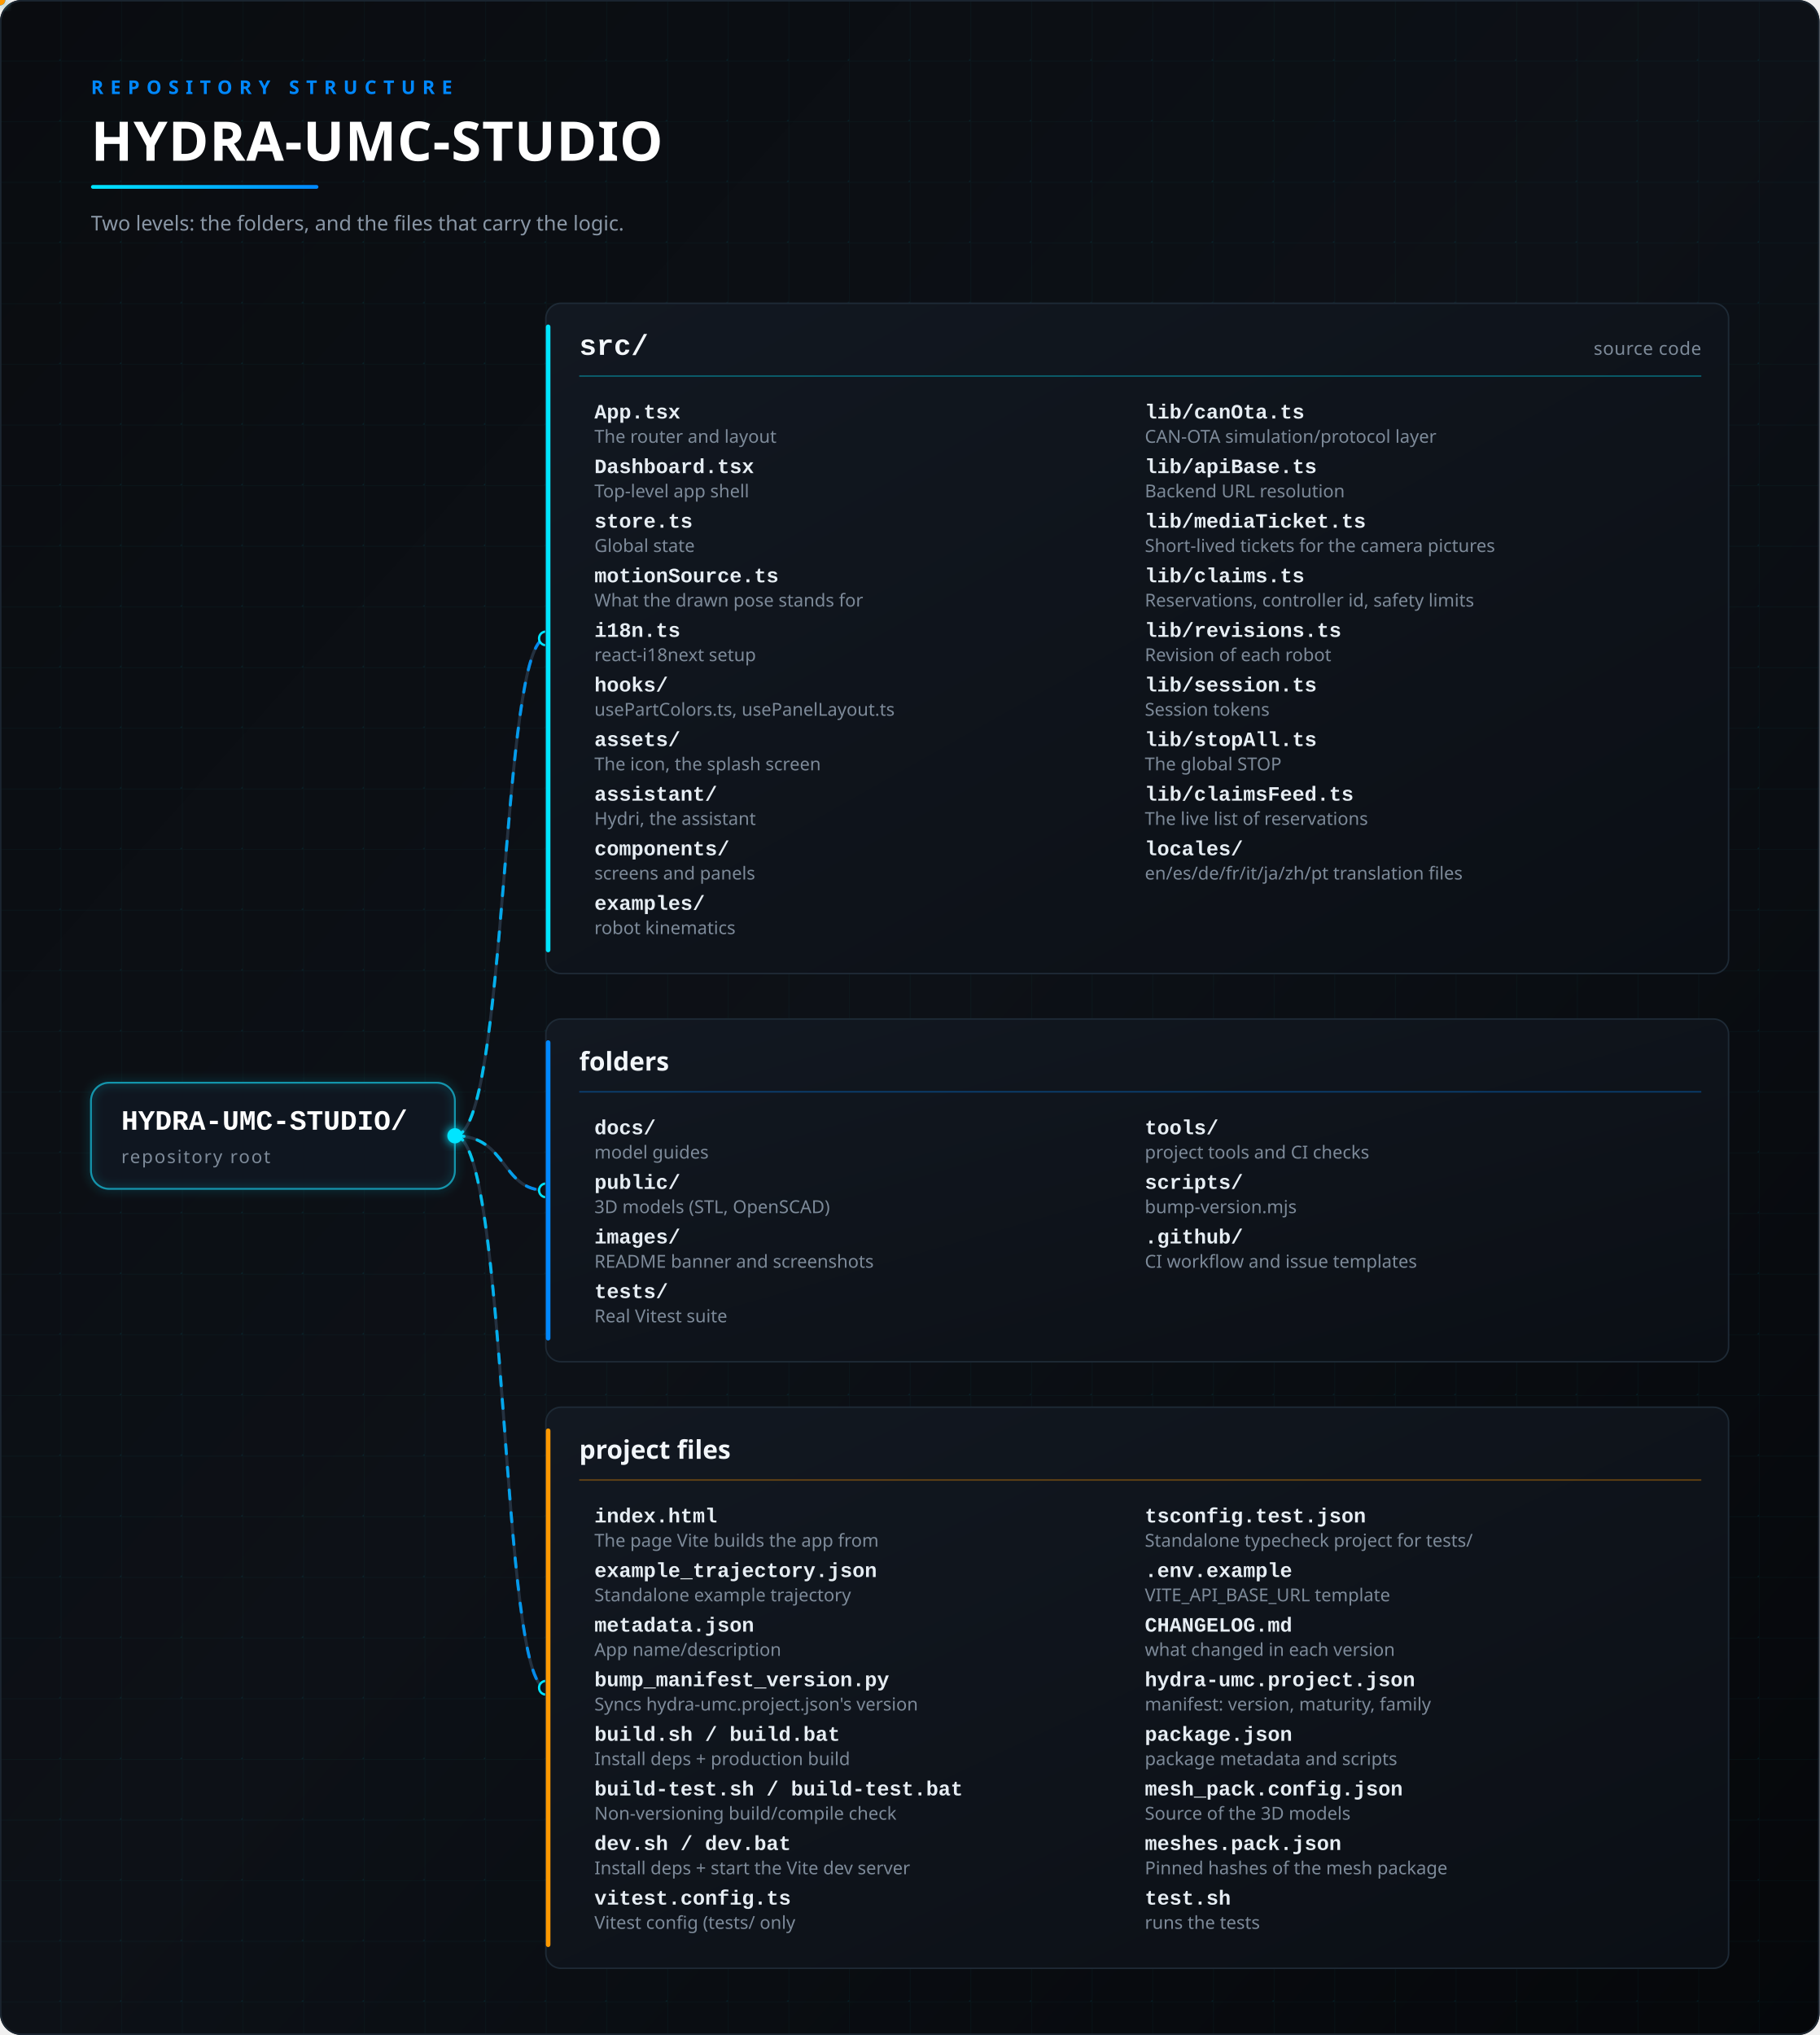
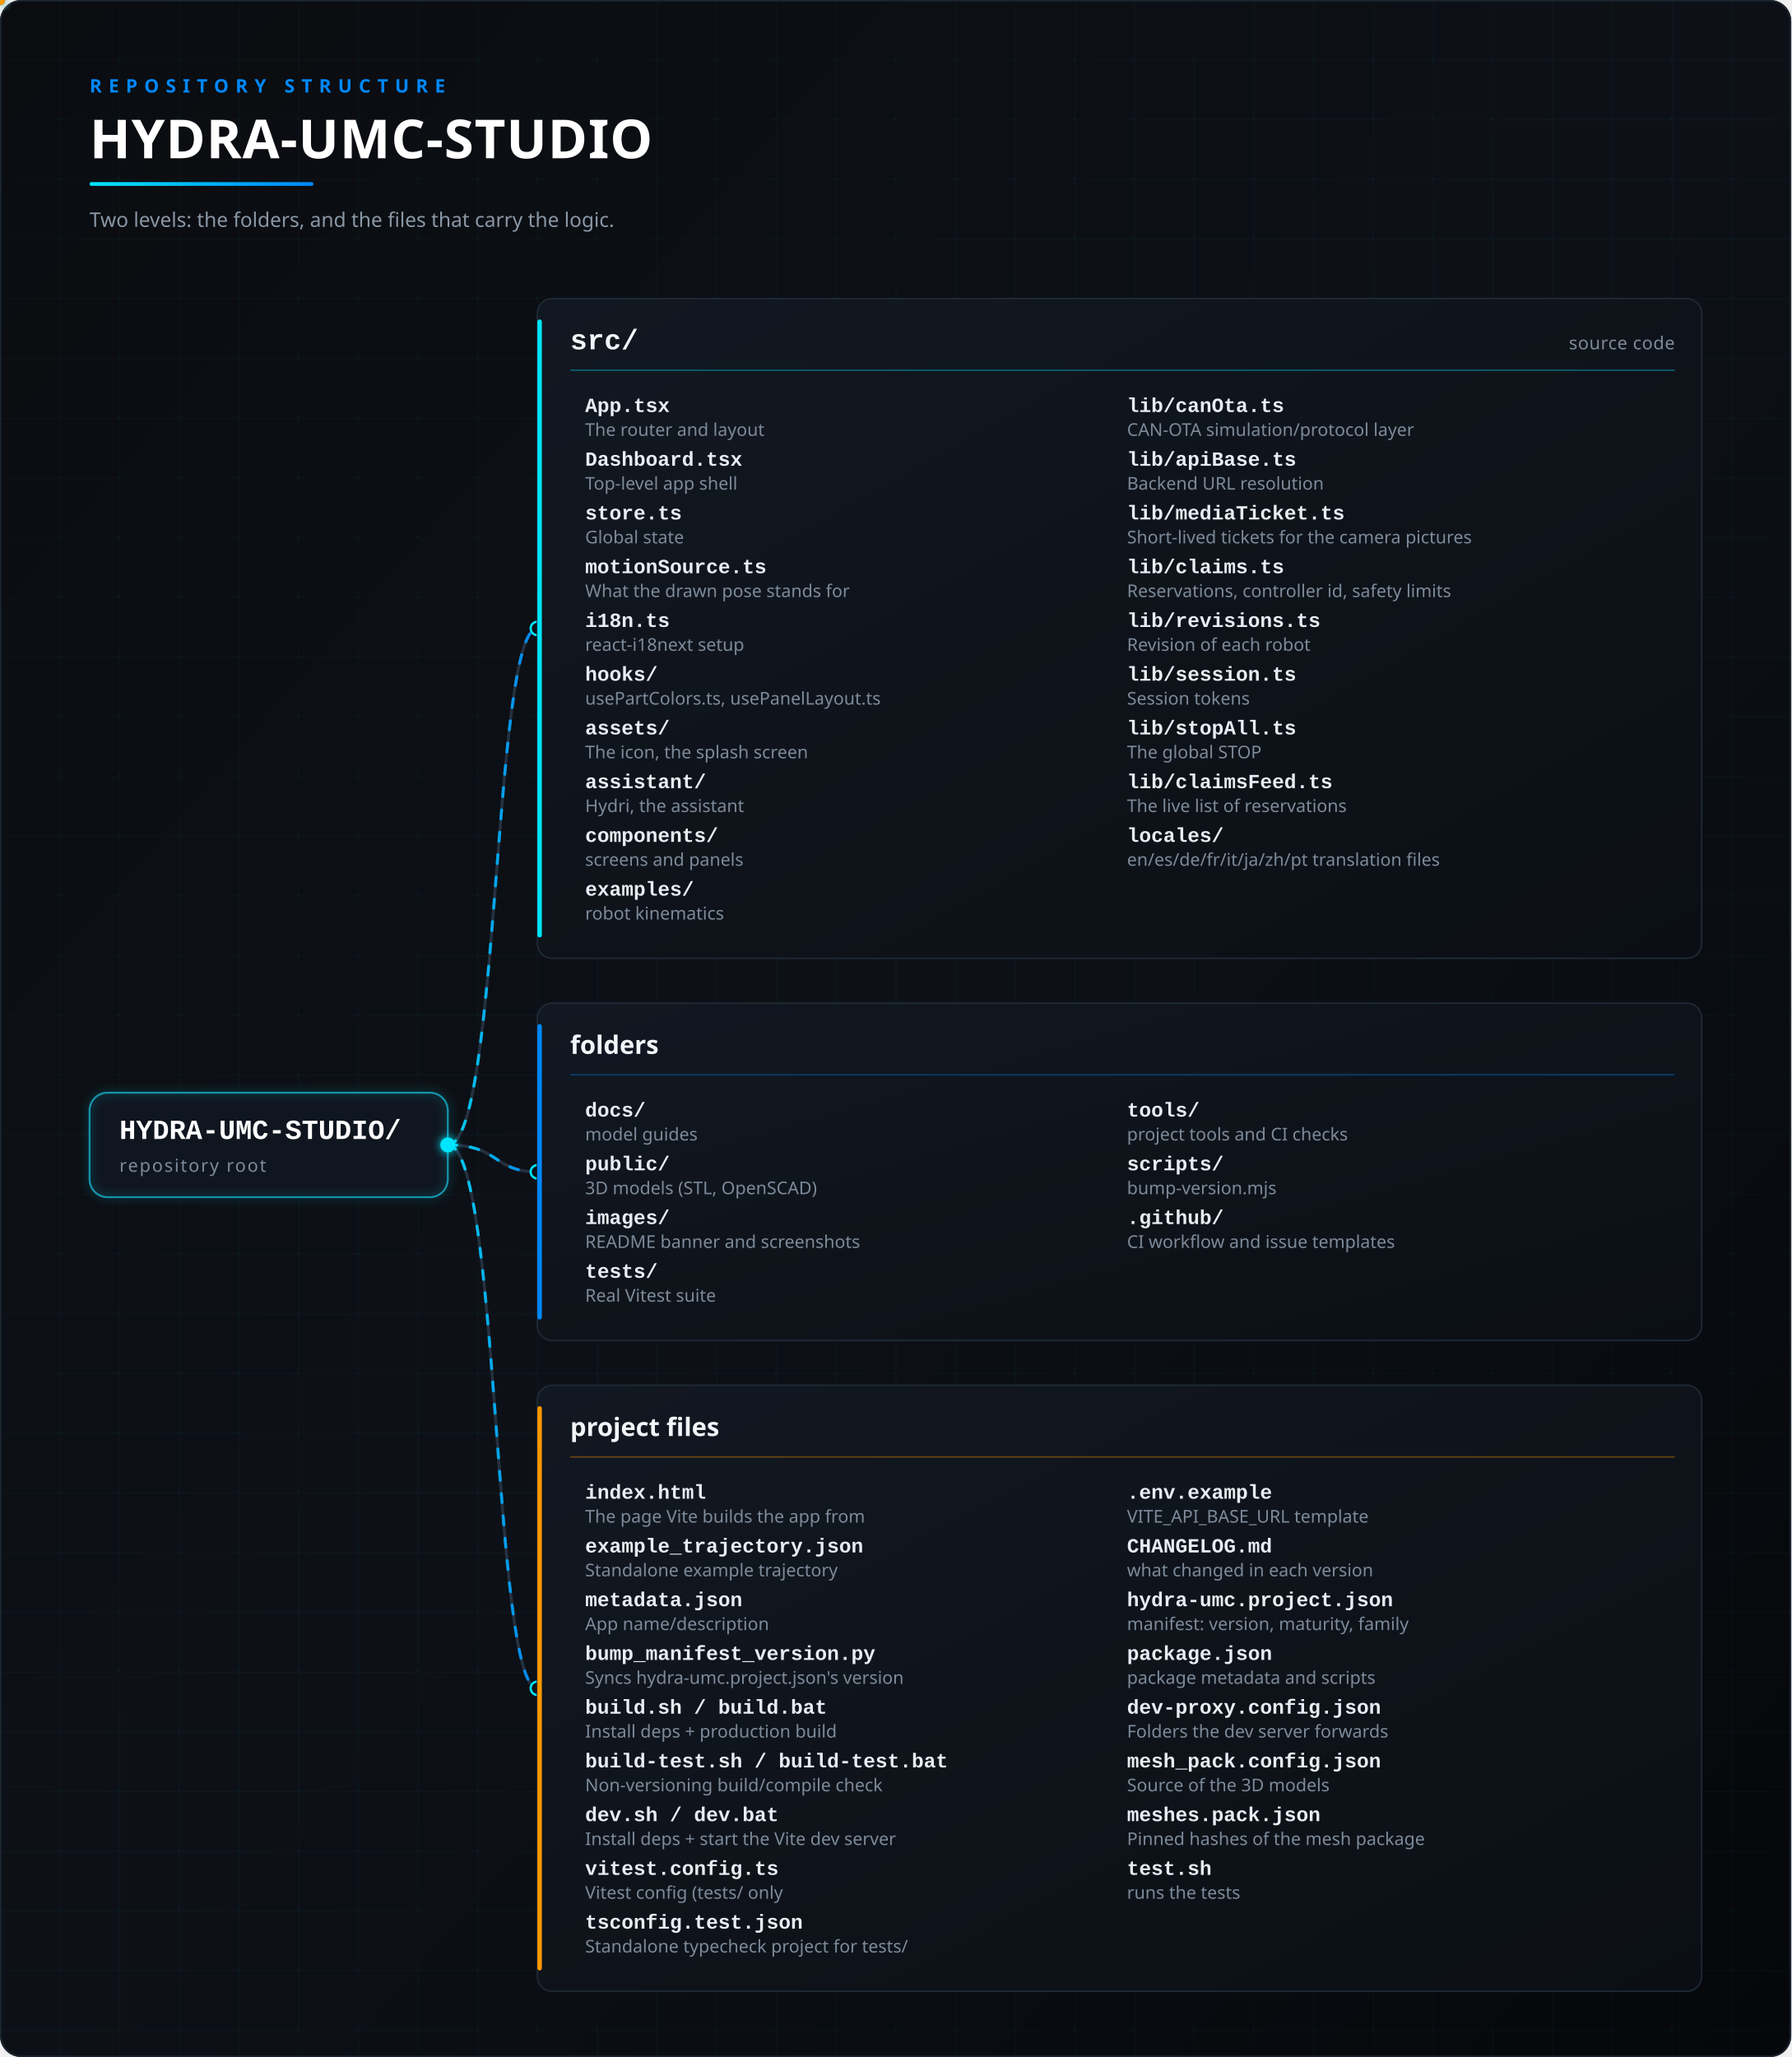
- <svg xmlns="http://www.w3.org/2000/svg" viewBox="0 0 1200 1342" width="100%" role="img" aria-labelledby="t d">
+ <svg xmlns="http://www.w3.org/2000/svg" viewBox="0 0 1200 1378" width="100%" role="img" aria-labelledby="t d">
  <defs>
    <linearGradient id="bg" x1="0" y1="0" x2="1" y2="1">
      <stop offset="0" stop-color="#0A0C10" />
      <stop offset="0.5" stop-color="#0D1117" />
      <stop offset="1" stop-color="#05070A" />
    </linearGradient>
    <linearGradient id="card" x1="0" y1="0" x2="1" y2="1">
      <stop offset="0" stop-color="#121821" />
      <stop offset="1" stop-color="#0B0F15" />
    </linearGradient>
    <linearGradient id="line" x1="0" y1="0" x2="1" y2="0">
      <stop offset="0" stop-color="#00E5FF" />
      <stop offset="1" stop-color="#0088FF" />
    </linearGradient>
    <filter id="glow" x="-50%" y="-50%" width="200%" height="200%">
      <feGaussianBlur stdDeviation="3" result="b" />
      <feMerge>
        <feMergeNode in="b" />
        <feMergeNode in="SourceGraphic" />
      </feMerge>
    </filter>
    <pattern id="grid" width="40" height="40" patternUnits="userSpaceOnUse">
      <path d="M40 0H0V40" fill="none" stroke="#00E5FF" stroke-opacity="0.035" />
      <circle cx="40" cy="40" r="1" fill="#00E5FF" fill-opacity="0.09" />
    </pattern>
  </defs>
-   <rect width="1200" height="1342" rx="14" fill="url(#bg)" />
-   <rect width="1200" height="1342" rx="14" fill="url(#grid)" />
-   <rect x="0.5" y="0.5" width="1199" height="1341" rx="14" fill="none" stroke="#1B2530" />
+   <rect width="1200" height="1378" rx="14" fill="url(#bg)" />
+   <rect width="1200" height="1378" rx="14" fill="url(#grid)" />
+   <rect x="0.5" y="0.5" width="1199" height="1377" rx="14" fill="none" stroke="#1B2530" />
  <text x="60" y="62" font-family="'Segoe UI','Noto Sans','Noto Sans CJK SC','Microsoft YaHei','Yu Gothic','Helvetica Neue',Helvetica,Arial,sans-serif" font-size="12.5" font-weight="600" fill="#0088FF" text-anchor="start" letter-spacing="4.5">REPOSITORY STRUCTURE</text>
  <text x="60" y="106" font-family="'Segoe UI','Noto Sans','Noto Sans CJK SC','Microsoft YaHei','Yu Gothic','Helvetica Neue',Helvetica,Arial,sans-serif" font-size="36" font-weight="700" fill="#FFFFFF" text-anchor="start" letter-spacing="0.5">HYDRA-UMC-STUDIO</text>
  <rect x="60" y="122" width="150" height="2.5" rx="1.25" fill="url(#line)">
    <animate attributeName="width" values="40;150;150" keyTimes="0;0.4;1" dur="3s" repeatCount="indefinite" />
  </rect>
  <text x="60" y="152" font-family="'Segoe UI','Noto Sans','Noto Sans CJK SC','Microsoft YaHei','Yu Gothic','Helvetica Neue',Helvetica,Arial,sans-serif" font-size="13.5" font-weight="400" fill="#8A97A6" text-anchor="start">Two levels: the folders, and the files that carry the logic.</text>
-   <path id="c0" d="M300,749 C335,749 330,421 360,421" fill="none" stroke="#243140" stroke-width="2" />
-   <path d="M300,749 C335,749 330,421 360,421" fill="none" stroke="url(#line)" stroke-width="2" stroke-linecap="round" stroke-dasharray="6 9" opacity="0.9">
+   <path id="c0" d="M300,767 C335,767 330,421 360,421" fill="none" stroke="#243140" stroke-width="2" />
+   <path d="M300,767 C335,767 330,421 360,421" fill="none" stroke="url(#line)" stroke-width="2" stroke-linecap="round" stroke-dasharray="6 9" opacity="0.9">
    <animate attributeName="stroke-dashoffset" from="0" to="-30" dur="1.6s" repeatCount="indefinite" />
  </path>
  <circle cx="360" cy="421" r="4.5" fill="#0D1117" stroke="#00E5FF" stroke-width="1.5" />
-   <path id="c1" d="M300,749 C335,749 330,785 360,785" fill="none" stroke="#243140" stroke-width="2" />
-   <path d="M300,749 C335,749 330,785 360,785" fill="none" stroke="url(#line)" stroke-width="2" stroke-linecap="round" stroke-dasharray="6 9" opacity="0.9">
+   <path id="c1" d="M300,767 C335,767 330,785 360,785" fill="none" stroke="#243140" stroke-width="2" />
+   <path d="M300,767 C335,767 330,785 360,785" fill="none" stroke="url(#line)" stroke-width="2" stroke-linecap="round" stroke-dasharray="6 9" opacity="0.9">
    <animate attributeName="stroke-dashoffset" from="0" to="-30" dur="1.6s" repeatCount="indefinite" />
  </path>
  <circle cx="360" cy="785" r="4.5" fill="#0D1117" stroke="#00E5FF" stroke-width="1.5" />
-   <path id="c2" d="M300,749 C335,749 330,1113 360,1113" fill="none" stroke="#243140" stroke-width="2" />
-   <path d="M300,749 C335,749 330,1113 360,1113" fill="none" stroke="url(#line)" stroke-width="2" stroke-linecap="round" stroke-dasharray="6 9" opacity="0.9">
+   <path id="c2" d="M300,767 C335,767 330,1131 360,1131" fill="none" stroke="#243140" stroke-width="2" />
+   <path d="M300,767 C335,767 330,1131 360,1131" fill="none" stroke="url(#line)" stroke-width="2" stroke-linecap="round" stroke-dasharray="6 9" opacity="0.9">
    <animate attributeName="stroke-dashoffset" from="0" to="-30" dur="1.6s" repeatCount="indefinite" />
  </path>
-   <circle cx="360" cy="1113" r="4.5" fill="#0D1117" stroke="#00E5FF" stroke-width="1.5" />
+   <circle cx="360" cy="1131" r="4.5" fill="#0D1117" stroke="#00E5FF" stroke-width="1.5" />
  <circle r="3.5" fill="#00E5FF" filter="url(#glow)">
    <animateMotion dur="3.4s" repeatCount="indefinite">
      <mpath href="#c0" />
    </animateMotion>
  </circle>
  <circle r="3.5" fill="#0088FF" filter="url(#glow)">
    <animateMotion dur="4.2s" repeatCount="indefinite">
      <mpath href="#c1" />
    </animateMotion>
  </circle>
  <circle r="3.5" fill="#FF9900" filter="url(#glow)">
    <animateMotion dur="5.0s" repeatCount="indefinite">
      <mpath href="#c2" />
    </animateMotion>
  </circle>
-   <rect x="60" y="714" width="240" height="70" rx="12" fill="#0F1620" stroke="#2A3A4C" stroke-width="1.2" />
-   <rect x="60" y="714" width="240" height="70" rx="12" fill="none" stroke="#00E5FF" stroke-opacity="0.5" stroke-width="1.2" filter="url(#glow)">
+   <rect x="60" y="732" width="240" height="70" rx="12" fill="#0F1620" stroke="#2A3A4C" stroke-width="1.2" />
+   <rect x="60" y="732" width="240" height="70" rx="12" fill="none" stroke="#00E5FF" stroke-opacity="0.5" stroke-width="1.2" filter="url(#glow)">
    <animate attributeName="stroke-opacity" values="0.15;0.6;0.15" dur="3.6s" repeatCount="indefinite" />
  </rect>
-   <text x="80" y="745" font-family="'JetBrains Mono','Cascadia Code','SFMono-Regular',Consolas,'Liberation Mono',monospace" font-size="18.5" font-weight="700" fill="#FFFFFF" text-anchor="start">HYDRA-UMC-STUDIO/</text>
-   <text x="80" y="767" font-family="'Segoe UI','Noto Sans','Noto Sans CJK SC','Microsoft YaHei','Yu Gothic','Helvetica Neue',Helvetica,Arial,sans-serif" font-size="12" font-weight="400" fill="#7D8A99" text-anchor="start" letter-spacing="1">repository root</text>
-   <circle cx="300" cy="749" r="5" fill="#00E5FF" filter="url(#glow)" />
+   <text x="80" y="763" font-family="'JetBrains Mono','Cascadia Code','SFMono-Regular',Consolas,'Liberation Mono',monospace" font-size="18.5" font-weight="700" fill="#FFFFFF" text-anchor="start">HYDRA-UMC-STUDIO/</text>
+   <text x="80" y="785" font-family="'Segoe UI','Noto Sans','Noto Sans CJK SC','Microsoft YaHei','Yu Gothic','Helvetica Neue',Helvetica,Arial,sans-serif" font-size="12" font-weight="400" fill="#7D8A99" text-anchor="start" letter-spacing="1">repository root</text>
+   <circle cx="300" cy="767" r="5" fill="#00E5FF" filter="url(#glow)" />
  <rect x="360" y="200" width="780" height="442" rx="10" fill="url(#card)" stroke="#1E2A36" stroke-width="1" />
  <rect x="360" y="214" width="3" height="414" rx="1.5" fill="#00E5FF">
    <animate attributeName="opacity" values="0.55;1;0.55" dur="4s" begin="0s" repeatCount="indefinite" />
  </rect>
  <text x="382" y="234" font-family="'JetBrains Mono','Cascadia Code','SFMono-Regular',Consolas,'Liberation Mono',monospace" font-size="19" font-weight="700" fill="#F2F6FA" text-anchor="start">src/</text>
  <text x="1122" y="234" font-family="'Segoe UI','Noto Sans','Noto Sans CJK SC','Microsoft YaHei','Yu Gothic','Helvetica Neue',Helvetica,Arial,sans-serif" font-size="12" font-weight="400" fill="#7D8A99" text-anchor="end" letter-spacing="0.3">source code</text>
  <line x1="382" y1="248" x2="1122" y2="248" stroke="#00E5FF" stroke-opacity="0.35" stroke-width="1" />
  <text x="392" y="276" font-family="'JetBrains Mono','Cascadia Code','SFMono-Regular',Consolas,'Liberation Mono',monospace" font-size="13.5" font-weight="600" fill="#E6EDF3" text-anchor="start">App.tsx</text>
  <text x="392" y="292" font-family="'Segoe UI','Noto Sans','Noto Sans CJK SC','Microsoft YaHei','Yu Gothic','Helvetica Neue',Helvetica,Arial,sans-serif" font-size="11.8" font-weight="400" fill="#7D8A99" text-anchor="start">The router and layout</text>
  <text x="392" y="312" font-family="'JetBrains Mono','Cascadia Code','SFMono-Regular',Consolas,'Liberation Mono',monospace" font-size="13.5" font-weight="600" fill="#E6EDF3" text-anchor="start">Dashboard.tsx</text>
  <text x="392" y="328" font-family="'Segoe UI','Noto Sans','Noto Sans CJK SC','Microsoft YaHei','Yu Gothic','Helvetica Neue',Helvetica,Arial,sans-serif" font-size="11.8" font-weight="400" fill="#7D8A99" text-anchor="start">Top-level app shell</text>
  <text x="392" y="348" font-family="'JetBrains Mono','Cascadia Code','SFMono-Regular',Consolas,'Liberation Mono',monospace" font-size="13.5" font-weight="600" fill="#E6EDF3" text-anchor="start">store.ts</text>
  <text x="392" y="364" font-family="'Segoe UI','Noto Sans','Noto Sans CJK SC','Microsoft YaHei','Yu Gothic','Helvetica Neue',Helvetica,Arial,sans-serif" font-size="11.8" font-weight="400" fill="#7D8A99" text-anchor="start">Global state</text>
  <text x="392" y="384" font-family="'JetBrains Mono','Cascadia Code','SFMono-Regular',Consolas,'Liberation Mono',monospace" font-size="13.5" font-weight="600" fill="#E6EDF3" text-anchor="start">motionSource.ts</text>
  <text x="392" y="400" font-family="'Segoe UI','Noto Sans','Noto Sans CJK SC','Microsoft YaHei','Yu Gothic','Helvetica Neue',Helvetica,Arial,sans-serif" font-size="11.8" font-weight="400" fill="#7D8A99" text-anchor="start">What the drawn pose stands for</text>
  <text x="392" y="420" font-family="'JetBrains Mono','Cascadia Code','SFMono-Regular',Consolas,'Liberation Mono',monospace" font-size="13.5" font-weight="600" fill="#E6EDF3" text-anchor="start">i18n.ts</text>
  <text x="392" y="436" font-family="'Segoe UI','Noto Sans','Noto Sans CJK SC','Microsoft YaHei','Yu Gothic','Helvetica Neue',Helvetica,Arial,sans-serif" font-size="11.8" font-weight="400" fill="#7D8A99" text-anchor="start">react-i18next setup</text>
  <text x="392" y="456" font-family="'JetBrains Mono','Cascadia Code','SFMono-Regular',Consolas,'Liberation Mono',monospace" font-size="13.5" font-weight="600" fill="#E6EDF3" text-anchor="start">hooks/</text>
  <text x="392" y="472" font-family="'Segoe UI','Noto Sans','Noto Sans CJK SC','Microsoft YaHei','Yu Gothic','Helvetica Neue',Helvetica,Arial,sans-serif" font-size="11.8" font-weight="400" fill="#7D8A99" text-anchor="start">usePartColors.ts, usePanelLayout.ts</text>
  <text x="392" y="492" font-family="'JetBrains Mono','Cascadia Code','SFMono-Regular',Consolas,'Liberation Mono',monospace" font-size="13.5" font-weight="600" fill="#E6EDF3" text-anchor="start">assets/</text>
  <text x="392" y="508" font-family="'Segoe UI','Noto Sans','Noto Sans CJK SC','Microsoft YaHei','Yu Gothic','Helvetica Neue',Helvetica,Arial,sans-serif" font-size="11.8" font-weight="400" fill="#7D8A99" text-anchor="start">The icon, the splash screen</text>
  <text x="392" y="528" font-family="'JetBrains Mono','Cascadia Code','SFMono-Regular',Consolas,'Liberation Mono',monospace" font-size="13.5" font-weight="600" fill="#E6EDF3" text-anchor="start">assistant/</text>
  <text x="392" y="544" font-family="'Segoe UI','Noto Sans','Noto Sans CJK SC','Microsoft YaHei','Yu Gothic','Helvetica Neue',Helvetica,Arial,sans-serif" font-size="11.8" font-weight="400" fill="#7D8A99" text-anchor="start">Hydri, the assistant</text>
  <text x="392" y="564" font-family="'JetBrains Mono','Cascadia Code','SFMono-Regular',Consolas,'Liberation Mono',monospace" font-size="13.5" font-weight="600" fill="#E6EDF3" text-anchor="start">components/</text>
  <text x="392" y="580" font-family="'Segoe UI','Noto Sans','Noto Sans CJK SC','Microsoft YaHei','Yu Gothic','Helvetica Neue',Helvetica,Arial,sans-serif" font-size="11.8" font-weight="400" fill="#7D8A99" text-anchor="start">screens and panels</text>
  <text x="392" y="600" font-family="'JetBrains Mono','Cascadia Code','SFMono-Regular',Consolas,'Liberation Mono',monospace" font-size="13.5" font-weight="600" fill="#E6EDF3" text-anchor="start">examples/</text>
  <text x="392" y="616" font-family="'Segoe UI','Noto Sans','Noto Sans CJK SC','Microsoft YaHei','Yu Gothic','Helvetica Neue',Helvetica,Arial,sans-serif" font-size="11.8" font-weight="400" fill="#7D8A99" text-anchor="start">robot kinematics</text>
  <text x="755" y="276" font-family="'JetBrains Mono','Cascadia Code','SFMono-Regular',Consolas,'Liberation Mono',monospace" font-size="13.5" font-weight="600" fill="#E6EDF3" text-anchor="start">lib/canOta.ts</text>
  <text x="755" y="292" font-family="'Segoe UI','Noto Sans','Noto Sans CJK SC','Microsoft YaHei','Yu Gothic','Helvetica Neue',Helvetica,Arial,sans-serif" font-size="11.8" font-weight="400" fill="#7D8A99" text-anchor="start">CAN-OTA simulation/protocol layer</text>
  <text x="755" y="312" font-family="'JetBrains Mono','Cascadia Code','SFMono-Regular',Consolas,'Liberation Mono',monospace" font-size="13.5" font-weight="600" fill="#E6EDF3" text-anchor="start">lib/apiBase.ts</text>
  <text x="755" y="328" font-family="'Segoe UI','Noto Sans','Noto Sans CJK SC','Microsoft YaHei','Yu Gothic','Helvetica Neue',Helvetica,Arial,sans-serif" font-size="11.8" font-weight="400" fill="#7D8A99" text-anchor="start">Backend URL resolution</text>
  <text x="755" y="348" font-family="'JetBrains Mono','Cascadia Code','SFMono-Regular',Consolas,'Liberation Mono',monospace" font-size="13.5" font-weight="600" fill="#E6EDF3" text-anchor="start">lib/mediaTicket.ts</text>
  <text x="755" y="364" font-family="'Segoe UI','Noto Sans','Noto Sans CJK SC','Microsoft YaHei','Yu Gothic','Helvetica Neue',Helvetica,Arial,sans-serif" font-size="11.8" font-weight="400" fill="#7D8A99" text-anchor="start">Short-lived tickets for the camera pictures</text>
  <text x="755" y="384" font-family="'JetBrains Mono','Cascadia Code','SFMono-Regular',Consolas,'Liberation Mono',monospace" font-size="13.5" font-weight="600" fill="#E6EDF3" text-anchor="start">lib/claims.ts</text>
  <text x="755" y="400" font-family="'Segoe UI','Noto Sans','Noto Sans CJK SC','Microsoft YaHei','Yu Gothic','Helvetica Neue',Helvetica,Arial,sans-serif" font-size="11.8" font-weight="400" fill="#7D8A99" text-anchor="start">Reservations, controller id, safety limits</text>
  <text x="755" y="420" font-family="'JetBrains Mono','Cascadia Code','SFMono-Regular',Consolas,'Liberation Mono',monospace" font-size="13.5" font-weight="600" fill="#E6EDF3" text-anchor="start">lib/revisions.ts</text>
  <text x="755" y="436" font-family="'Segoe UI','Noto Sans','Noto Sans CJK SC','Microsoft YaHei','Yu Gothic','Helvetica Neue',Helvetica,Arial,sans-serif" font-size="11.8" font-weight="400" fill="#7D8A99" text-anchor="start">Revision of each robot</text>
  <text x="755" y="456" font-family="'JetBrains Mono','Cascadia Code','SFMono-Regular',Consolas,'Liberation Mono',monospace" font-size="13.5" font-weight="600" fill="#E6EDF3" text-anchor="start">lib/session.ts</text>
  <text x="755" y="472" font-family="'Segoe UI','Noto Sans','Noto Sans CJK SC','Microsoft YaHei','Yu Gothic','Helvetica Neue',Helvetica,Arial,sans-serif" font-size="11.8" font-weight="400" fill="#7D8A99" text-anchor="start">Session tokens</text>
  <text x="755" y="492" font-family="'JetBrains Mono','Cascadia Code','SFMono-Regular',Consolas,'Liberation Mono',monospace" font-size="13.5" font-weight="600" fill="#E6EDF3" text-anchor="start">lib/stopAll.ts</text>
  <text x="755" y="508" font-family="'Segoe UI','Noto Sans','Noto Sans CJK SC','Microsoft YaHei','Yu Gothic','Helvetica Neue',Helvetica,Arial,sans-serif" font-size="11.8" font-weight="400" fill="#7D8A99" text-anchor="start">The global STOP</text>
  <text x="755" y="528" font-family="'JetBrains Mono','Cascadia Code','SFMono-Regular',Consolas,'Liberation Mono',monospace" font-size="13.5" font-weight="600" fill="#E6EDF3" text-anchor="start">lib/claimsFeed.ts</text>
  <text x="755" y="544" font-family="'Segoe UI','Noto Sans','Noto Sans CJK SC','Microsoft YaHei','Yu Gothic','Helvetica Neue',Helvetica,Arial,sans-serif" font-size="11.8" font-weight="400" fill="#7D8A99" text-anchor="start">The live list of reservations</text>
  <text x="755" y="564" font-family="'JetBrains Mono','Cascadia Code','SFMono-Regular',Consolas,'Liberation Mono',monospace" font-size="13.5" font-weight="600" fill="#E6EDF3" text-anchor="start">locales/</text>
  <text x="755" y="580" font-family="'Segoe UI','Noto Sans','Noto Sans CJK SC','Microsoft YaHei','Yu Gothic','Helvetica Neue',Helvetica,Arial,sans-serif" font-size="11.8" font-weight="400" fill="#7D8A99" text-anchor="start">en/es/de/fr/it/ja/zh/pt translation files</text>
  <rect x="360" y="672" width="780" height="226" rx="10" fill="url(#card)" stroke="#1E2A36" stroke-width="1" />
  <rect x="360" y="686" width="3" height="198" rx="1.5" fill="#0088FF">
    <animate attributeName="opacity" values="0.55;1;0.55" dur="4s" begin="0.6s" repeatCount="indefinite" />
  </rect>
  <text x="382" y="706" font-family="'Segoe UI','Noto Sans','Noto Sans CJK SC','Microsoft YaHei','Yu Gothic','Helvetica Neue',Helvetica,Arial,sans-serif" font-size="17" font-weight="700" fill="#F2F6FA" text-anchor="start">folders</text>
  <line x1="382" y1="720" x2="1122" y2="720" stroke="#0088FF" stroke-opacity="0.35" stroke-width="1" />
  <text x="392" y="748" font-family="'JetBrains Mono','Cascadia Code','SFMono-Regular',Consolas,'Liberation Mono',monospace" font-size="13.5" font-weight="600" fill="#E6EDF3" text-anchor="start">docs/</text>
  <text x="392" y="764" font-family="'Segoe UI','Noto Sans','Noto Sans CJK SC','Microsoft YaHei','Yu Gothic','Helvetica Neue',Helvetica,Arial,sans-serif" font-size="11.8" font-weight="400" fill="#7D8A99" text-anchor="start">model guides</text>
  <text x="392" y="784" font-family="'JetBrains Mono','Cascadia Code','SFMono-Regular',Consolas,'Liberation Mono',monospace" font-size="13.5" font-weight="600" fill="#E6EDF3" text-anchor="start">public/</text>
  <text x="392" y="800" font-family="'Segoe UI','Noto Sans','Noto Sans CJK SC','Microsoft YaHei','Yu Gothic','Helvetica Neue',Helvetica,Arial,sans-serif" font-size="11.8" font-weight="400" fill="#7D8A99" text-anchor="start">3D models (STL, OpenSCAD)</text>
  <text x="392" y="820" font-family="'JetBrains Mono','Cascadia Code','SFMono-Regular',Consolas,'Liberation Mono',monospace" font-size="13.5" font-weight="600" fill="#E6EDF3" text-anchor="start">images/</text>
  <text x="392" y="836" font-family="'Segoe UI','Noto Sans','Noto Sans CJK SC','Microsoft YaHei','Yu Gothic','Helvetica Neue',Helvetica,Arial,sans-serif" font-size="11.8" font-weight="400" fill="#7D8A99" text-anchor="start">README banner and screenshots</text>
  <text x="392" y="856" font-family="'JetBrains Mono','Cascadia Code','SFMono-Regular',Consolas,'Liberation Mono',monospace" font-size="13.5" font-weight="600" fill="#E6EDF3" text-anchor="start">tests/</text>
  <text x="392" y="872" font-family="'Segoe UI','Noto Sans','Noto Sans CJK SC','Microsoft YaHei','Yu Gothic','Helvetica Neue',Helvetica,Arial,sans-serif" font-size="11.8" font-weight="400" fill="#7D8A99" text-anchor="start">Real Vitest suite</text>
  <text x="755" y="748" font-family="'JetBrains Mono','Cascadia Code','SFMono-Regular',Consolas,'Liberation Mono',monospace" font-size="13.5" font-weight="600" fill="#E6EDF3" text-anchor="start">tools/</text>
  <text x="755" y="764" font-family="'Segoe UI','Noto Sans','Noto Sans CJK SC','Microsoft YaHei','Yu Gothic','Helvetica Neue',Helvetica,Arial,sans-serif" font-size="11.8" font-weight="400" fill="#7D8A99" text-anchor="start">project tools and CI checks</text>
  <text x="755" y="784" font-family="'JetBrains Mono','Cascadia Code','SFMono-Regular',Consolas,'Liberation Mono',monospace" font-size="13.5" font-weight="600" fill="#E6EDF3" text-anchor="start">scripts/</text>
  <text x="755" y="800" font-family="'Segoe UI','Noto Sans','Noto Sans CJK SC','Microsoft YaHei','Yu Gothic','Helvetica Neue',Helvetica,Arial,sans-serif" font-size="11.8" font-weight="400" fill="#7D8A99" text-anchor="start">bump-version.mjs</text>
  <text x="755" y="820" font-family="'JetBrains Mono','Cascadia Code','SFMono-Regular',Consolas,'Liberation Mono',monospace" font-size="13.5" font-weight="600" fill="#E6EDF3" text-anchor="start">.github/</text>
  <text x="755" y="836" font-family="'Segoe UI','Noto Sans','Noto Sans CJK SC','Microsoft YaHei','Yu Gothic','Helvetica Neue',Helvetica,Arial,sans-serif" font-size="11.8" font-weight="400" fill="#7D8A99" text-anchor="start">CI workflow and issue templates</text>
-   <rect x="360" y="928" width="780" height="370" rx="10" fill="url(#card)" stroke="#1E2A36" stroke-width="1" />
-   <rect x="360" y="942" width="3" height="342" rx="1.5" fill="#FF9900">
+   <rect x="360" y="928" width="780" height="406" rx="10" fill="url(#card)" stroke="#1E2A36" stroke-width="1" />
+   <rect x="360" y="942" width="3" height="378" rx="1.5" fill="#FF9900">
    <animate attributeName="opacity" values="0.55;1;0.55" dur="4s" begin="1.2s" repeatCount="indefinite" />
  </rect>
  <text x="382" y="962" font-family="'Segoe UI','Noto Sans','Noto Sans CJK SC','Microsoft YaHei','Yu Gothic','Helvetica Neue',Helvetica,Arial,sans-serif" font-size="17" font-weight="700" fill="#F2F6FA" text-anchor="start">project files</text>
  <line x1="382" y1="976" x2="1122" y2="976" stroke="#FF9900" stroke-opacity="0.35" stroke-width="1" />
  <text x="392" y="1004" font-family="'JetBrains Mono','Cascadia Code','SFMono-Regular',Consolas,'Liberation Mono',monospace" font-size="13.5" font-weight="600" fill="#E6EDF3" text-anchor="start">index.html</text>
  <text x="392" y="1020" font-family="'Segoe UI','Noto Sans','Noto Sans CJK SC','Microsoft YaHei','Yu Gothic','Helvetica Neue',Helvetica,Arial,sans-serif" font-size="11.8" font-weight="400" fill="#7D8A99" text-anchor="start">The page Vite builds the app from</text>
  <text x="392" y="1040" font-family="'JetBrains Mono','Cascadia Code','SFMono-Regular',Consolas,'Liberation Mono',monospace" font-size="13.5" font-weight="600" fill="#E6EDF3" text-anchor="start">example_trajectory.json</text>
  <text x="392" y="1056" font-family="'Segoe UI','Noto Sans','Noto Sans CJK SC','Microsoft YaHei','Yu Gothic','Helvetica Neue',Helvetica,Arial,sans-serif" font-size="11.8" font-weight="400" fill="#7D8A99" text-anchor="start">Standalone example trajectory</text>
  <text x="392" y="1076" font-family="'JetBrains Mono','Cascadia Code','SFMono-Regular',Consolas,'Liberation Mono',monospace" font-size="13.5" font-weight="600" fill="#E6EDF3" text-anchor="start">metadata.json</text>
  <text x="392" y="1092" font-family="'Segoe UI','Noto Sans','Noto Sans CJK SC','Microsoft YaHei','Yu Gothic','Helvetica Neue',Helvetica,Arial,sans-serif" font-size="11.8" font-weight="400" fill="#7D8A99" text-anchor="start">App name/description</text>
  <text x="392" y="1112" font-family="'JetBrains Mono','Cascadia Code','SFMono-Regular',Consolas,'Liberation Mono',monospace" font-size="13.5" font-weight="600" fill="#E6EDF3" text-anchor="start">bump_manifest_version.py</text>
  <text x="392" y="1128" font-family="'Segoe UI','Noto Sans','Noto Sans CJK SC','Microsoft YaHei','Yu Gothic','Helvetica Neue',Helvetica,Arial,sans-serif" font-size="11.8" font-weight="400" fill="#7D8A99" text-anchor="start">Syncs hydra-umc.project.json's version</text>
  <text x="392" y="1148" font-family="'JetBrains Mono','Cascadia Code','SFMono-Regular',Consolas,'Liberation Mono',monospace" font-size="13.5" font-weight="600" fill="#E6EDF3" text-anchor="start">build.sh / build.bat</text>
  <text x="392" y="1164" font-family="'Segoe UI','Noto Sans','Noto Sans CJK SC','Microsoft YaHei','Yu Gothic','Helvetica Neue',Helvetica,Arial,sans-serif" font-size="11.8" font-weight="400" fill="#7D8A99" text-anchor="start">Install deps + production build</text>
  <text x="392" y="1184" font-family="'JetBrains Mono','Cascadia Code','SFMono-Regular',Consolas,'Liberation Mono',monospace" font-size="13.5" font-weight="600" fill="#E6EDF3" text-anchor="start">build-test.sh / build-test.bat</text>
  <text x="392" y="1200" font-family="'Segoe UI','Noto Sans','Noto Sans CJK SC','Microsoft YaHei','Yu Gothic','Helvetica Neue',Helvetica,Arial,sans-serif" font-size="11.8" font-weight="400" fill="#7D8A99" text-anchor="start">Non-versioning build/compile check</text>
  <text x="392" y="1220" font-family="'JetBrains Mono','Cascadia Code','SFMono-Regular',Consolas,'Liberation Mono',monospace" font-size="13.5" font-weight="600" fill="#E6EDF3" text-anchor="start">dev.sh / dev.bat</text>
  <text x="392" y="1236" font-family="'Segoe UI','Noto Sans','Noto Sans CJK SC','Microsoft YaHei','Yu Gothic','Helvetica Neue',Helvetica,Arial,sans-serif" font-size="11.8" font-weight="400" fill="#7D8A99" text-anchor="start">Install deps + start the Vite dev server</text>
  <text x="392" y="1256" font-family="'JetBrains Mono','Cascadia Code','SFMono-Regular',Consolas,'Liberation Mono',monospace" font-size="13.5" font-weight="600" fill="#E6EDF3" text-anchor="start">vitest.config.ts</text>
  <text x="392" y="1272" font-family="'Segoe UI','Noto Sans','Noto Sans CJK SC','Microsoft YaHei','Yu Gothic','Helvetica Neue',Helvetica,Arial,sans-serif" font-size="11.8" font-weight="400" fill="#7D8A99" text-anchor="start">Vitest config (tests/ only</text>
-   <text x="755" y="1004" font-family="'JetBrains Mono','Cascadia Code','SFMono-Regular',Consolas,'Liberation Mono',monospace" font-size="13.5" font-weight="600" fill="#E6EDF3" text-anchor="start">tsconfig.test.json</text>
-   <text x="755" y="1020" font-family="'Segoe UI','Noto Sans','Noto Sans CJK SC','Microsoft YaHei','Yu Gothic','Helvetica Neue',Helvetica,Arial,sans-serif" font-size="11.8" font-weight="400" fill="#7D8A99" text-anchor="start">Standalone typecheck project for tests/</text>
-   <text x="755" y="1040" font-family="'JetBrains Mono','Cascadia Code','SFMono-Regular',Consolas,'Liberation Mono',monospace" font-size="13.5" font-weight="600" fill="#E6EDF3" text-anchor="start">.env.example</text>
-   <text x="755" y="1056" font-family="'Segoe UI','Noto Sans','Noto Sans CJK SC','Microsoft YaHei','Yu Gothic','Helvetica Neue',Helvetica,Arial,sans-serif" font-size="11.8" font-weight="400" fill="#7D8A99" text-anchor="start">VITE_API_BASE_URL template</text>
-   <text x="755" y="1076" font-family="'JetBrains Mono','Cascadia Code','SFMono-Regular',Consolas,'Liberation Mono',monospace" font-size="13.5" font-weight="600" fill="#E6EDF3" text-anchor="start">CHANGELOG.md</text>
-   <text x="755" y="1092" font-family="'Segoe UI','Noto Sans','Noto Sans CJK SC','Microsoft YaHei','Yu Gothic','Helvetica Neue',Helvetica,Arial,sans-serif" font-size="11.8" font-weight="400" fill="#7D8A99" text-anchor="start">what changed in each version</text>
-   <text x="755" y="1112" font-family="'JetBrains Mono','Cascadia Code','SFMono-Regular',Consolas,'Liberation Mono',monospace" font-size="13.5" font-weight="600" fill="#E6EDF3" text-anchor="start">hydra-umc.project.json</text>
-   <text x="755" y="1128" font-family="'Segoe UI','Noto Sans','Noto Sans CJK SC','Microsoft YaHei','Yu Gothic','Helvetica Neue',Helvetica,Arial,sans-serif" font-size="11.8" font-weight="400" fill="#7D8A99" text-anchor="start">manifest: version, maturity, family</text>
-   <text x="755" y="1148" font-family="'JetBrains Mono','Cascadia Code','SFMono-Regular',Consolas,'Liberation Mono',monospace" font-size="13.5" font-weight="600" fill="#E6EDF3" text-anchor="start">package.json</text>
-   <text x="755" y="1164" font-family="'Segoe UI','Noto Sans','Noto Sans CJK SC','Microsoft YaHei','Yu Gothic','Helvetica Neue',Helvetica,Arial,sans-serif" font-size="11.8" font-weight="400" fill="#7D8A99" text-anchor="start">package metadata and scripts</text>
+   <text x="392" y="1292" font-family="'JetBrains Mono','Cascadia Code','SFMono-Regular',Consolas,'Liberation Mono',monospace" font-size="13.5" font-weight="600" fill="#E6EDF3" text-anchor="start">tsconfig.test.json</text>
+   <text x="392" y="1308" font-family="'Segoe UI','Noto Sans','Noto Sans CJK SC','Microsoft YaHei','Yu Gothic','Helvetica Neue',Helvetica,Arial,sans-serif" font-size="11.8" font-weight="400" fill="#7D8A99" text-anchor="start">Standalone typecheck project for tests/</text>
+   <text x="755" y="1004" font-family="'JetBrains Mono','Cascadia Code','SFMono-Regular',Consolas,'Liberation Mono',monospace" font-size="13.5" font-weight="600" fill="#E6EDF3" text-anchor="start">.env.example</text>
+   <text x="755" y="1020" font-family="'Segoe UI','Noto Sans','Noto Sans CJK SC','Microsoft YaHei','Yu Gothic','Helvetica Neue',Helvetica,Arial,sans-serif" font-size="11.8" font-weight="400" fill="#7D8A99" text-anchor="start">VITE_API_BASE_URL template</text>
+   <text x="755" y="1040" font-family="'JetBrains Mono','Cascadia Code','SFMono-Regular',Consolas,'Liberation Mono',monospace" font-size="13.5" font-weight="600" fill="#E6EDF3" text-anchor="start">CHANGELOG.md</text>
+   <text x="755" y="1056" font-family="'Segoe UI','Noto Sans','Noto Sans CJK SC','Microsoft YaHei','Yu Gothic','Helvetica Neue',Helvetica,Arial,sans-serif" font-size="11.8" font-weight="400" fill="#7D8A99" text-anchor="start">what changed in each version</text>
+   <text x="755" y="1076" font-family="'JetBrains Mono','Cascadia Code','SFMono-Regular',Consolas,'Liberation Mono',monospace" font-size="13.5" font-weight="600" fill="#E6EDF3" text-anchor="start">hydra-umc.project.json</text>
+   <text x="755" y="1092" font-family="'Segoe UI','Noto Sans','Noto Sans CJK SC','Microsoft YaHei','Yu Gothic','Helvetica Neue',Helvetica,Arial,sans-serif" font-size="11.8" font-weight="400" fill="#7D8A99" text-anchor="start">manifest: version, maturity, family</text>
+   <text x="755" y="1112" font-family="'JetBrains Mono','Cascadia Code','SFMono-Regular',Consolas,'Liberation Mono',monospace" font-size="13.5" font-weight="600" fill="#E6EDF3" text-anchor="start">package.json</text>
+   <text x="755" y="1128" font-family="'Segoe UI','Noto Sans','Noto Sans CJK SC','Microsoft YaHei','Yu Gothic','Helvetica Neue',Helvetica,Arial,sans-serif" font-size="11.8" font-weight="400" fill="#7D8A99" text-anchor="start">package metadata and scripts</text>
+   <text x="755" y="1148" font-family="'JetBrains Mono','Cascadia Code','SFMono-Regular',Consolas,'Liberation Mono',monospace" font-size="13.5" font-weight="600" fill="#E6EDF3" text-anchor="start">dev-proxy.config.json</text>
+   <text x="755" y="1164" font-family="'Segoe UI','Noto Sans','Noto Sans CJK SC','Microsoft YaHei','Yu Gothic','Helvetica Neue',Helvetica,Arial,sans-serif" font-size="11.8" font-weight="400" fill="#7D8A99" text-anchor="start">Folders the dev server forwards</text>
  <text x="755" y="1184" font-family="'JetBrains Mono','Cascadia Code','SFMono-Regular',Consolas,'Liberation Mono',monospace" font-size="13.5" font-weight="600" fill="#E6EDF3" text-anchor="start">mesh_pack.config.json</text>
  <text x="755" y="1200" font-family="'Segoe UI','Noto Sans','Noto Sans CJK SC','Microsoft YaHei','Yu Gothic','Helvetica Neue',Helvetica,Arial,sans-serif" font-size="11.8" font-weight="400" fill="#7D8A99" text-anchor="start">Source of the 3D models</text>
  <text x="755" y="1220" font-family="'JetBrains Mono','Cascadia Code','SFMono-Regular',Consolas,'Liberation Mono',monospace" font-size="13.5" font-weight="600" fill="#E6EDF3" text-anchor="start">meshes.pack.json</text>
  <text x="755" y="1236" font-family="'Segoe UI','Noto Sans','Noto Sans CJK SC','Microsoft YaHei','Yu Gothic','Helvetica Neue',Helvetica,Arial,sans-serif" font-size="11.8" font-weight="400" fill="#7D8A99" text-anchor="start">Pinned hashes of the mesh package</text>
  <text x="755" y="1256" font-family="'JetBrains Mono','Cascadia Code','SFMono-Regular',Consolas,'Liberation Mono',monospace" font-size="13.5" font-weight="600" fill="#E6EDF3" text-anchor="start">test.sh</text>
  <text x="755" y="1272" font-family="'Segoe UI','Noto Sans','Noto Sans CJK SC','Microsoft YaHei','Yu Gothic','Helvetica Neue',Helvetica,Arial,sans-serif" font-size="11.8" font-weight="400" fill="#7D8A99" text-anchor="start">runs the tests</text>
</svg>
